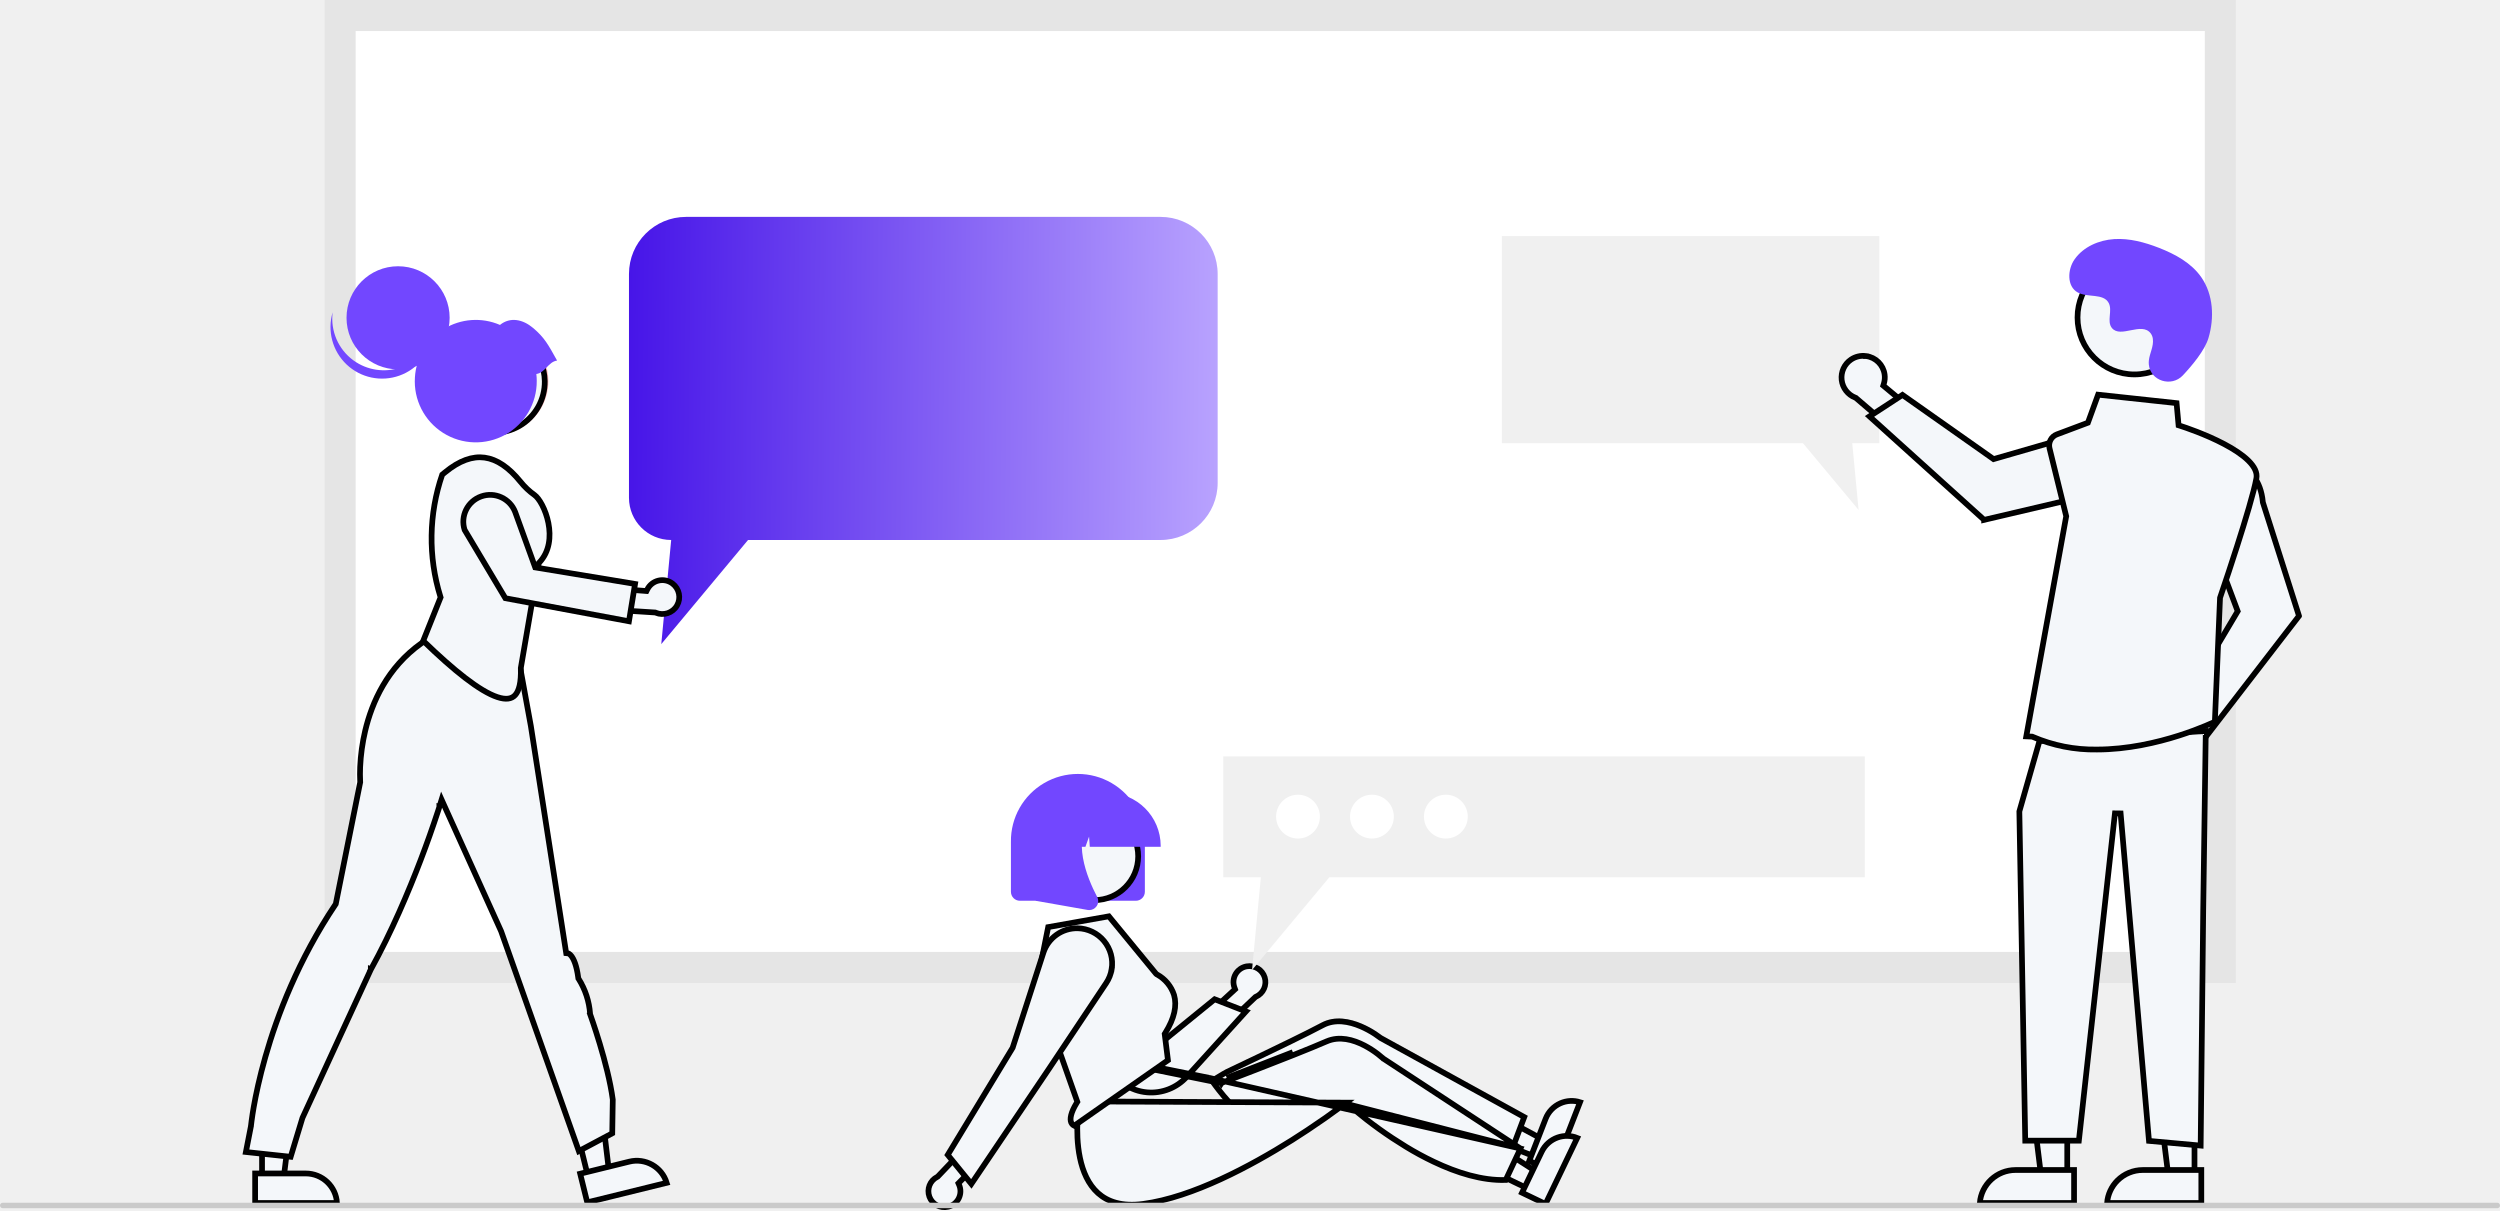
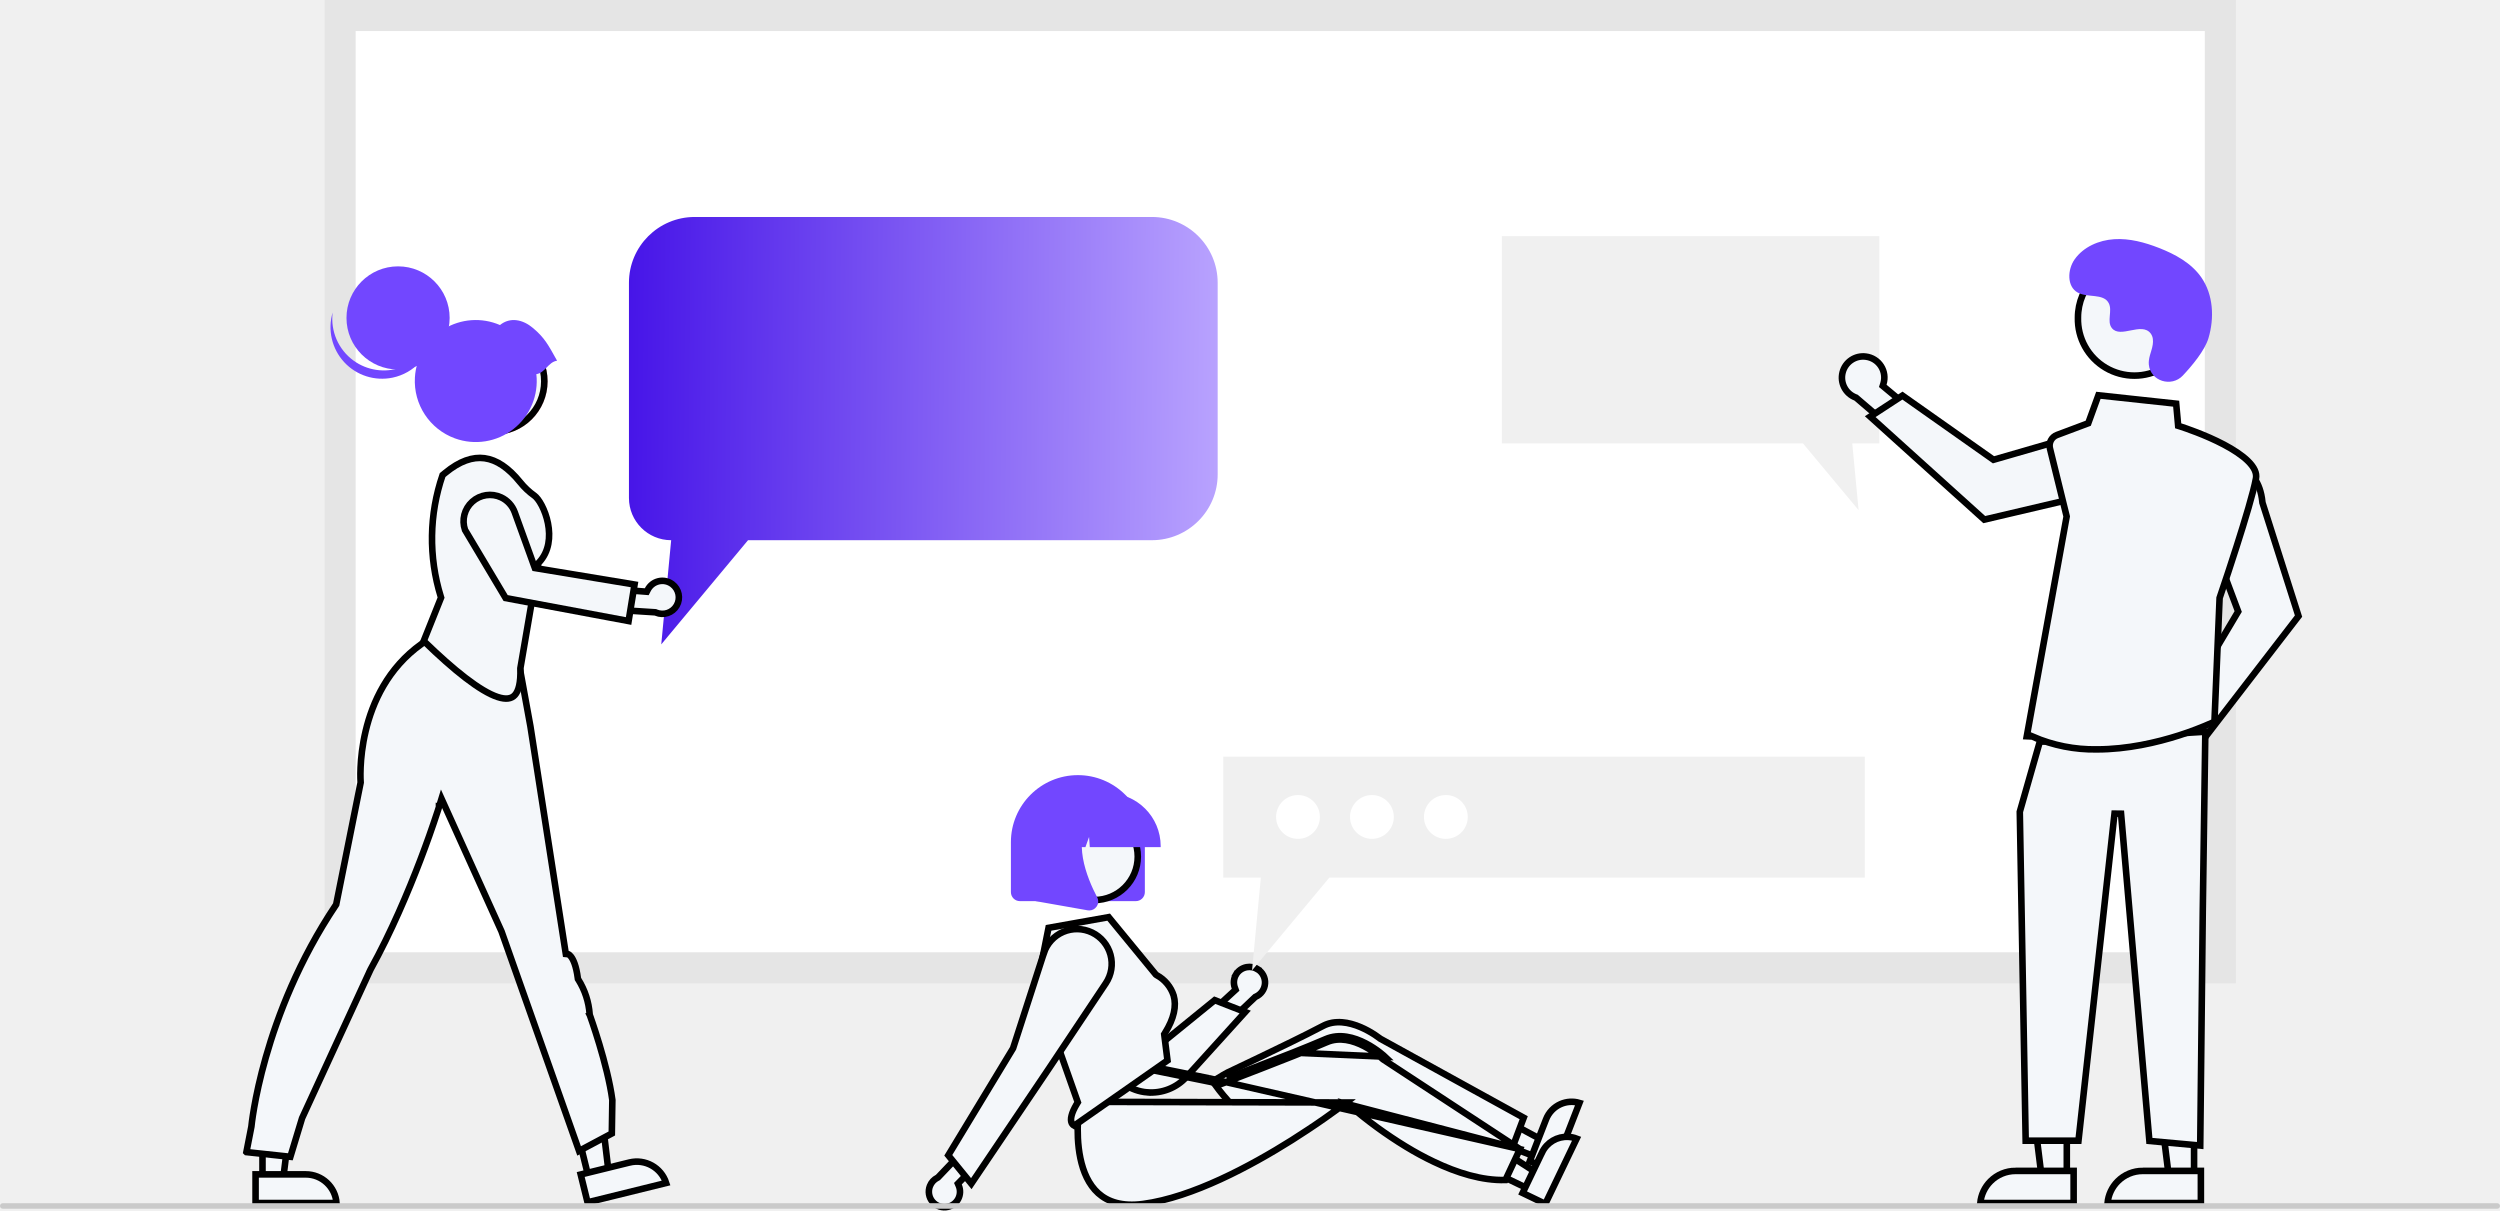
- <svg xmlns="http://www.w3.org/2000/svg" width="219" height="106" fill="none">
+ <svg xmlns="http://www.w3.org/2000/svg" width="190" height="92" fill="none">
  <g clip-path="url(#clip0)">
-     <path d="M29.796 84.747H194.5V1.36H29.796v83.388z" fill="#fff" />
-     <path d="M195.859 86.106H28.437V0H195.86v86.106zM31.155 83.388h161.987V2.718H31.155v80.67z" fill="#E5E5E5" />
-     <path d="M101.667 19a5 5 0 015 5v18.303a5 5 0 01-5 5H65.528l-7.6 9.12.868-9.12a3.698 3.698 0 01-3.698-3.698V24a5 5 0 015-5h41.569z" fill="url(#paint0_linear)" />
-     <path d="M131.564 20.68v18.146h26.376l4.873 5.847-.556-5.847h2.371V20.679h-33.064z" fill="#F0F0F0" />
-     <path d="M25.935 94.394l-1.07 8.679h-1.91v-8.68h2.98z" fill="#F4F7FA" stroke="#000" stroke-width=".5" />
-     <path d="M22.35 105.381l-.001-2.584 4.436-.001h0s0 0 0 0a2.738 2.738 0 012.733 2.584l-7.169.001zm30.983-2.895l-1.854.457-2.074-8.428 2.893-.713 1.035 8.684z" fill="#F4F7FA" stroke="#000" stroke-width=".5" />
-     <path d="M55.13 101.759l.002-.001h0a2.74 2.74 0 013.27 1.857l-6.96 1.713-.618-2.509 4.306-1.06h0zm-33.59-.844l.442-2.262.003-.012v-.012h0l.001-.002v-.004l.002-.02a16.238 16.238 0 01.049-.404 29.1 29.1 0 01.19-1.229c.186-1.06.502-2.577 1.022-4.398 1.038-3.642 2.889-8.495 6.136-13.341l.028-.042.01-.048 2.125-10.589.007-.034-.003-.035h0v-.004l-.001-.016a14.257 14.257 0 01-.002-1.27 17.22 17.22 0 01.443-3.182c.596-2.51 1.937-5.534 4.916-7.657l1.807-1.244 6.304.361 1.485 8.132 3.065 19.703.03.193.182.017a.24.24 0 01.044.02.747.747 0 01.225.207c.198.255.46.794.605 1.91l.007.055.03.046c.58.922.924 1.974 1 3.06l.002.036.012.033.235-.085-.235.085h0l.001.003.004.009.013.036a39.886 39.886 0 01.232.672c.153.454.361 1.092.583 1.829.441 1.47.932 3.325 1.14 4.894l-.046 2.952-2.926 1.558-6.806-19.25-.004-.01-.004-.01-4.938-10.915-.271-.601-.195.63.239.074-.24-.074h0v.005l-.006.016-.02.065-.081.254a95.642 95.642 0 01-1.53 4.313c-1.047 2.741-2.546 6.299-4.358 9.579l-.005.008-.004.008.227.105-.227-.105h0v.002l-.003.006-.011.023-.042.09-.16.347-.578 1.252-1.823 3.95c-1.37 2.972-2.866 6.219-3.365 7.316l-.007.015-.005.016-1.027 3.39-3.923-.42z" fill="#F4F7FA" stroke="#000" stroke-width=".5" />
-     <path d="M43.264 38.096a4.708 4.708 0 100-9.415 4.708 4.708 0 000 9.415z" fill="#FFB7B7" />
-     <path d="M47.721 33.389a4.458 4.458 0 11-8.915 0 4.458 4.458 0 018.915 0zM38.565 52.41l.033-.082-.026-.084a17.212 17.212 0 01.166-10.665l.243-.2c1.264-1.04 2.411-1.436 3.474-1.292 1.067.145 2.111.841 3.145 2.12a6.1 6.1 0 001.231 1.16l.001.001c.184.13.428.432.66.875.228.437.43.983.547 1.573.233 1.186.11 2.497-.788 3.455l-.051.055-.013.074-1.56 9.096-.004.025.001.026c.04 1.245-.161 1.979-.497 2.345-.308.337-.798.425-1.555.174-.755-.25-1.706-.822-2.828-1.685-1.086-.836-2.318-1.932-3.671-3.244l1.492-3.727zm18.793 1.242l-5.229-.333.606-1.848 3.731.29.167.014.075-.15a1.473 1.473 0 012.186-.518l.018.013a1.484 1.484 0 01-1.471 2.552l-.04-.017-.043-.003z" fill="#F4F7FA" stroke="#000" stroke-width=".5" />
-     <path d="M45.127 44.847h0l1.707 4.721.05.138.145.024 8.602 1.424-.535 3.27-10.826-2.021-3.57-5.984a2.35 2.35 0 014.427-1.572z" fill="#F4F7FA" stroke="#000" stroke-width=".5" />
-     <path d="M34.872 32.357a4.516 4.516 0 100-9.033 4.516 4.516 0 000 9.033z" fill="#7247FF" />
-     <path d="M30.977 31.58a4.516 4.516 0 006.974-2.37 4.517 4.517 0 11-8.81-1.853 4.515 4.515 0 001.836 4.224z" fill="#7247FF" />
-     <path d="M48.8 31.585c-.788-1.411-1.09-2-2.107-2.86-.899-.758-2.004-.981-2.896-.262a5.34 5.34 0 00-7.45 4.591 5.342 5.342 0 1010.672.312c0-.202-.012-.403-.036-.604.775-.109 1.042-1.068 1.817-1.177z" fill="#7247FF" />
-     <path d="M187.886 65.39l.001-.002a1.885 1.885 0 012.299-1.747l.163.037.096-.136 2.708-3.816 2.351.933-3.872 5.298-.025.035-.013.041a1.893 1.893 0 01-3.298.639 1.9 1.9 0 01-.41-1.282z" fill="#F4F7FA" stroke="#000" stroke-width=".5" />
-     <path d="M201.393 53.958l-8.258 10.713-2.102-2.733 4.929-8.29.061-.103-.042-.113-2.01-5.362 2.654-7.078c.374.221 1.415 1.008 1.599 2.985l.002.027.008.025 3.159 9.928zM163.458 31.19h.002a1.881 1.881 0 011.631 1.614c.038.273.014.55-.067.813l-.05.16.129.107 3.594 2.994-1.112 2.273-4.983-4.27-.032-.029-.041-.015a1.897 1.897 0 01-.381-3.338c.384-.26.85-.37 1.31-.31z" fill="#F4F7FA" stroke="#000" stroke-width=".5" />
-     <path d="M173.81 45.54l-10.042-9.062 2.887-1.884 7.884 5.555.098.07.115-.034 5.501-1.59 6.852 3.194c-.25.355-1.115 1.333-3.1 1.363h-.027l-.026.007-10.142 2.382zm7.28 57.25h-2.318l-1.265-10.259h3.584l-.001 10.259z" fill="#F4F7FA" stroke="#000" stroke-width=".5" />
-     <path d="M176.559 102.493h5.129v2.887h-8.256a3.141 3.141 0 013.127-2.887zm15.679.297h-2.318l-1.265-10.259h3.583v10.259z" fill="#F4F7FA" stroke="#000" stroke-width=".5" />
-     <path d="M187.706 102.493h5.129v2.887h-8.255a3.15 3.15 0 01.908-1.968 3.152 3.152 0 012.218-.919zm5.52-38.458l-.224 15.657v.001l-.224 20.661-4.527-.412-2.485-28.686-.497-.006-3.161 28.672h-4.697l-.516-28.84 1.762-6.164 14.569-.883z" fill="#F4F7FA" stroke="#000" stroke-width=".5" />
-     <path d="M178.065 64.547l-.042-.018-.046-.002-.476-.021 3.49-19.23.01-.052-.013-.052-1.45-5.898s0 0 0 0a1.039 1.039 0 01.645-1.222l2.609-.979.107-.04.04-.108.855-2.351 6.874.74.16 1.778.015.165.158.05c.39.125 2.193.724 3.838 1.593.824.436 1.593.93 2.125 1.458.537.533.787 1.05.697 1.544-.217 1.196-.974 3.698-1.7 5.968a254.297 254.297 0 01-1.475 4.462l-.011.034-.002.037-.451 10.82-.165.076c-.151.07-.371.168-.651.284-.559.234-1.355.543-2.319.85-1.928.616-4.515 1.225-7.203 1.225v0h-.004a13.592 13.592 0 01-5.615-1.111zm13.898-36.734a4.986 4.986 0 11-9.972.001 4.986 4.986 0 019.972-.001z" fill="#F4F7FA" stroke="#000" stroke-width=".5" />
-     <path d="M191.218 32.883c-.998 1.063-2.851.492-2.981-.96a1.826 1.826 0 01.002-.34c.067-.643.439-1.227.35-1.906a.997.997 0 00-.183-.468c-.795-1.065-2.662.476-3.412-.488-.46-.59.08-1.521-.273-2.182-.466-.872-1.846-.442-2.712-.92-.963-.531-.906-2.009-.272-2.908.774-1.096 2.13-1.681 3.468-1.766 1.339-.084 2.669.278 3.919.765 1.42.554 2.829 1.319 3.703 2.568 1.062 1.518 1.165 3.56.633 5.336-.323 1.08-1.427 2.4-2.242 3.268z" fill="#7247FF" />
-     <path d="M134.951 99.708l-.608 1.562-7.252-2.82.956-2.457 6.904 3.715z" fill="#F4F7FA" stroke="#000" stroke-width=".5" />
-     <path d="M135.399 97.999h0a2.457 2.457 0 011.294-1.352 2.442 2.442 0 011.717-.095l-2.325 5.983-2.127-.828.108-.277h0l.809-2.082h0l.524-1.35zm-2.95 2.706c-2.053.226-4.307-.295-6.42-1.11h0a26.927 26.927 0 01-2.537-1.133h-.001a37.063 37.063 0 01-4.757-2.889 23.36 23.36 0 01-.423-.31l-.109-.082-.027-.021-.007-.005-.002-.002h0l14.283 5.552zm0 0l.812-2.154.234.089-.234-.089.262-.694-12.572-6.924-.02-.01-.017-.014h0l-.001-.001-.006-.005-.023-.018a7.104 7.104 0 00-.447-.315 8.112 8.112 0 00-1.235-.662c-1.009-.43-2.249-.678-3.334-.1h0c-.674.358-1.675.86-2.763 1.393h0a525.84 525.84 0 01-5.606 2.692c-.146.07-.522.296-.878.516-.165.101-.321.199-.44.274.016.021.032.045.049.07.125.177.308.43.539.724a16.2 16.2 0 001.86 2.025c.753.68 1.594 1.264 2.44 1.527.834.26 1.666.208 2.449-.373a69.53 69.53 0 001.302-.992h.001a66.38 66.38 0 002.869-2.362l.116-.102.029-.027.007-.006.002-.002h.001l14.604 5.54z" fill="#F4F7FA" stroke="#000" stroke-width=".5" />
-     <path opacity=".14" d="M132.449 100.705c-2.053.226-4.307-.295-6.42-1.11h0a26.927 26.927 0 01-2.537-1.133h-.001a37.063 37.063 0 01-4.757-2.889 23.36 23.36 0 01-.423-.31l-.109-.082-.027-.021-.007-.005-.002-.002h0l14.283 5.552zm0 0l.812-2.154.234.089-.234-.089.262-.694-12.572-6.924-.02-.01-.017-.014h0l-.001-.001-.006-.005-.023-.018a7.104 7.104 0 00-.447-.315 8.112 8.112 0 00-1.235-.662c-1.009-.43-2.249-.678-3.334-.1h0c-.674.358-1.675.86-2.763 1.393h0a525.84 525.84 0 01-5.606 2.692c-.146.07-.522.296-.878.516-.165.101-.321.199-.44.274.016.021.032.045.049.07.125.177.308.43.539.724a16.2 16.2 0 001.86 2.025c.753.68 1.594 1.264 2.44 1.527.834.26 1.666.208 2.449-.373a69.53 69.53 0 001.302-.992h.001a66.38 66.38 0 002.869-2.362l.116-.102.029-.027.007-.006.002-.002h.001l14.604 5.54z" fill="#F4F7FA" stroke="#000" stroke-width=".5" />
-     <path d="M99.5 78.907H89.345a.789.789 0 01-.788-.788v-4.378a5.867 5.867 0 1111.733 0v4.378a.79.79 0 01-.788.788z" fill="#7247FF" />
-     <path d="M106.336 90.78l-.883-1.6 2.617-2.408.123-.113-.057-.157a1.395 1.395 0 011.046-1.845l.022-.004a1.402 1.402 0 01.818 2.66l-.039.017-.032.03-3.615 3.42z" fill="#F4F7FA" stroke="#000" stroke-width=".5" />
-     <path d="M100.496 95.691h-.001a4.162 4.162 0 01-3.353-2.24h0l-4.425-8.517s0 0 0 0a2.194 2.194 0 013.783-2.21l4.075 9.141.132.298.254-.205 5.441-4.422 2.742 1.067-5.187 5.728s0 0 0 0a4.212 4.212 0 01-3.461 1.36zm33.977 6.873l-.725 1.511-7.014-3.369 1.141-2.376 6.598 4.234z" fill="#F4F7FA" stroke="#000" stroke-width=".5" />
-     <path d="M135.052 100.894h0a2.451 2.451 0 011.394-1.249 2.44 2.44 0 011.719.038l-2.778 5.787-2.057-.989.129-.268h0l.966-2.014h0l.627-1.305zm-1.86-.285l-12.003-7.87-.019-.011-.016-.016h0-.001l-.005-.005-.022-.02a7.075 7.075 0 00-.422-.349 8.06 8.06 0 00-1.179-.755c-.974-.506-2.191-.848-3.317-.356h-.001c-.699.305-1.735.728-2.861 1.177h-.001c-2.186.87-4.718 1.842-5.795 2.253m25.642 5.952l-27.285-6.192m27.285 6.192l-.315.672-.975 2.085c-2.063.067-4.271-.625-6.315-1.6h0a26.892 26.892 0 01-2.443-1.324l-.001-.001a37.1 37.1 0 01-4.521-3.245 23.663 23.663 0 01-.397-.342l-.103-.09-.026-.024-.006-.005-.001-.002h-.001 0l15.104 3.876zm-25.642-5.952l-.09-.233m.09.233l-.09-.233m.09.233l-.391.15-.103.039-.027.01-.007.002h-.001l-.001.001h0l-.088-.234.088.234-.067.026-.071-.015-1.024-.208.049-.245m1.553.007a513.333 513.333 0 005.793-2.252l-5.793 2.252zm-1.553-.007l-.05.245-2.89-.585h-.001l-2.51-.51m5.451.85l-2.891-.585-2.597-.527m.037.262l.078-.04-.115-.222m.037.262l-.087-.017.05-.245m.037.262l-5.926 3.079m5.889-3.341l-6.116 3.177m0 0l.246.043h0v.001l-.001.005-.004.02a7.148 7.148 0 00-.013.083l-.001.011m-.227-.163l.115.222.112-.058m-.227-.164l23.63.11-.166.128h0-.001l-.001.002-.008.006-.031.024-.124.093a66.777 66.777 0 01-3.042 2.133l-.001.001c-.427.284-.885.581-1.375.89-3.616 2.274-8.72 5.017-13.038 5.594h0c-1.864.249-3.114-.188-3.96-.947-.856-.767-1.334-1.894-1.582-3.085-.249-1.189-.263-2.416-.214-3.35a16.164 16.164 0 01.14-1.436m-11.476 9.067l.002.013-.004-.013a1.398 1.398 0 01-1.638-.883 1.4 1.4 0 01.684-1.73l.038-.02.03-.031 3.434-3.603.965 1.553-2.49 2.539-.117.12.066.153a1.395 1.395 0 01-.97 1.902zm16.651-30.705a3.845 3.845 0 11-7.69 0 3.845 3.845 0 017.69 0z" fill="#F4F7FA" stroke="#000" stroke-width=".5" />
-     <path d="M94.314 96.62l.061-.101-.04-.111-3.544-10.05 1.029-5.144 5.316-.944 4.118 5.012.017.02.021.018.03.023.016.013.019.01a3.141 3.141 0 011.49 1.795c.266.932.036 2.038-.758 3.31h0l-.017.026-.046.075.011.088.276 2.216-8.21 5.739a.585.585 0 01-.265-.277c-.064-.148-.08-.36-.008-.65.07-.289.222-.636.463-1.032h0l.02-.036z" fill="#F4F7FA" stroke="#000" stroke-width=".5" />
-     <path d="M97.383 84.896l.247.04-.247-.04c-.07.436-.234.85-.479 1.218l-4.93 7.387v.001l-6.885 10.208-2.066-2.543 5.67-9.36.015-.025.009-.028 2.686-8.303a3.088 3.088 0 013.008-2.135 3.085 3.085 0 012.972 3.58z" fill="#F4F7FA" stroke="#000" stroke-width=".5" />
-     <path d="M101.676 74.18h-6.21l-.064-.893-.318.892h-.957l-.126-1.767-.63 1.767H91.52v-.088a4.646 4.646 0 014.64-4.64h.876a4.647 4.647 0 014.64 4.64v.088z" fill="#7247FF" />
-     <path d="M95.415 79.724a.816.816 0 01-.14-.012l-4.547-.803v-7.516h5.006l-.124.145c-1.724 2.01-.425 5.272.503 7.037a.777.777 0 01-.062.824.785.785 0 01-.636.325z" fill="#7247FF" />
-     <path d="M163.357 66.258v10.59h-46.905l-6.774 8.127.774-8.128h-3.296V66.258h56.201z" fill="#F0F0F0" />
-     <path d="M126.657 73.455a1.919 1.919 0 100-3.838 1.919 1.919 0 000 3.838zm-6.476 0a1.919 1.919 0 100-3.838 1.919 1.919 0 000 3.838zm-6.477 0a1.919 1.919 0 100-3.838 1.919 1.919 0 000 3.838z" fill="#fff" />
-     <path d="M218.76 105.84H.24a.24.24 0 110-.48h218.52a.24.24 0 01.17.41.24.24 0 01-.17.07z" fill="#CACACA" />
+     <path d="M25.85 73.555h142.895V1.18H25.851v72.374z" fill="#fff" />
+     <path d="M169.923 74.734H24.672V0h145.251v74.734zm-142.894-2.36h140.537V2.36H27.029v70.016z" fill="#E5E5E5" />
+     <path d="M87.543 16.49a5 5 0 015 5v14.565a5 5 0 01-5 5H56.85l-6.594 7.916.753-7.916a3.208 3.208 0 01-3.209-3.208V21.49a5 5 0 015-5h34.742z" fill="url(#paint0_linear)" />
+     <path d="M114.142 17.948v15.75h22.884l4.228 5.075-.483-5.075h2.057v-15.75h-28.686z" fill="#F0F0F0" />
+     <path d="M22.463 81.96l-.92 7.467h-1.594V81.96h2.514z" fill="#F4F7FA" stroke="#000" stroke-width=".5" />
+     <path d="M19.423 91.43v-2.177h3.816s0 0 0 0a2.34 2.34 0 012.335 2.177h-6.151zm26.811-2.504l-1.547.38-1.784-7.25 2.442-.601.89 7.47z" fill="#F4F7FA" stroke="#000" stroke-width=".5" />
+     <path d="M50.627 89.906l-5.973 1.471-.52-2.114 3.704-.912h.001a2.34 2.34 0 012.788 1.555zm-31.9-2.348l.377-1.928.002-.012.002-.013h0V85.6l.002-.017a7.966 7.966 0 01.041-.35c.033-.244.085-.605.166-1.065.16-.919.435-2.234.885-3.813.9-3.159 2.505-7.368 5.32-11.57l.027-.042.01-.048 1.844-9.19.007-.035-.003-.034h0v-.017a4.096 4.096 0 01-.012-.276c-.005-.192-.006-.473.01-.822.03-.7.126-1.67.383-2.757.515-2.174 1.676-4.79 4.252-6.626l1.558-1.073 5.432.311 1.283 7.032 2.659 17.1.03.193.18.017a.208.208 0 01.03.013c.035.02.102.066.185.172.166.215.392.676.518 1.642l.007.054.029.047a5.7 5.7 0 01.863 2.64l.002.036.012.033.235-.085-.235.085h0l.001.002.003.008.011.031a25.882 25.882 0 01.202.584c.132.393.313.946.505 1.585.383 1.276.807 2.882.988 4.24l-.04 2.54-2.487 1.326L38.12 70.8l-.004-.01-.004-.01-4.284-9.473-.272-.601-.194.63.238.074-.238-.074h0v.001l-.002.004-.004.014-.018.056-.07.22a82.962 82.962 0 01-1.327 3.742c-.908 2.378-2.208 5.464-3.78 8.31l-.003.007-.004.008.227.105-.227-.105h0l-.001.002-.002.005-.01.02-.036.079-.139.3-.502 1.087-1.581 3.428c-1.19 2.58-2.487 5.398-2.92 6.35l-.006.015-.005.016-.884 2.916-3.34-.357z" fill="#F4F7FA" stroke="#000" stroke-width=".5" />
+     <path d="M37.535 33.065a4.085 4.085 0 004.084-4.086 4.085 4.085 0 10-4.084 4.086z" fill="#FFB7B7" />
+     <path d="M41.369 28.979a3.835 3.835 0 11-3.834-3.836 3.835 3.835 0 013.834 3.836zM33.489 45.5l.033-.082-.026-.084a14.91 14.91 0 01.14-9.227l.204-.168c1.092-.9 2.08-1.237 2.989-1.114.914.124 1.813.721 2.707 1.828.31.386.671.727 1.075 1.014h0c.154.108.363.365.563.748.196.376.371.848.471 1.357.201 1.023.094 2.148-.675 2.97l-.052.054-.012.074-1.353 7.895-.004.025v.025c.036 1.08-.14 1.705-.422 2.013-.255.278-.663.358-1.314.142-.65-.216-1.471-.71-2.444-1.458-.937-.72-2-1.666-3.166-2.798l1.286-3.214zm16.276 1.033l-4.494-.287.505-1.538 3.21.25.167.013.076-.149a1.247 1.247 0 011.846-.439l.016.012a1.254 1.254 0 01-1.243 2.158l-.04-.017-.043-.003z" fill="#F4F7FA" stroke="#000" stroke-width=".5" />
+     <path d="M39.12 38.935h0l1.481 4.098.05.137.145.024 7.43 1.231-.453 2.773-9.345-1.746-3.087-5.177a2.007 2.007 0 012.746-2.474c.481.226.853.634 1.033 1.134z" fill="#F4F7FA" stroke="#000" stroke-width=".5" />
+     <path d="M30.255 28.083a3.92 3.92 0 003.918-3.92 3.92 3.92 0 10-3.919 3.92z" fill="#7247FF" />
+     <path d="M26.875 27.41a3.918 3.918 0 006.05-2.058A3.922 3.922 0 0129.84 28.7a3.917 3.917 0 01-4.557-4.956 3.922 3.922 0 001.593 3.666z" fill="#7247FF" />
+     <path d="M42.338 27.414c-.684-1.226-.946-1.737-1.828-2.482-.78-.66-1.74-.853-2.513-.229a4.632 4.632 0 00-6.464 3.985 4.638 4.638 0 003.04 4.628 4.632 4.632 0 006.189-4.881c.672-.095.903-.927 1.576-1.021z" fill="#7247FF" />
+     <path d="M163.04 56.755v-.001a1.6 1.6 0 011.954-1.486l.163.037.096-.136 2.334-3.29 1.977.784-3.335 4.564-.025.035-.012.041a1.614 1.614 0 01-1.82 1.127 1.612 1.612 0 01-1.332-1.675z" fill="#F4F7FA" stroke="#000" stroke-width=".5" />
+     <path d="M174.688 46.825l-7.128 9.251-1.784-2.32 4.265-7.177.062-.103-.042-.112-1.741-4.642 2.285-6.095c.343.214 1.184.9 1.337 2.545l.002.027.009.026 2.735 8.6zm-32.879-19.722h.001a1.602 1.602 0 011.33 2.064l-.05.16.128.107 3.099 2.582-.935 1.91-4.29-3.678-.033-.028-.04-.015a1.61 1.61 0 01-.982-1.902 1.609 1.609 0 011.772-1.2z" fill="#F4F7FA" stroke="#000" stroke-width=".5" />
+     <path d="M150.804 39.49l-8.668-7.825 2.45-1.6 6.821 4.809.099.069.115-.033 4.76-1.377 5.897 2.75c-.24.326-.988 1.112-2.639 1.137h-.027l-.026.007-8.782 2.063zm6.273 49.69h-1.948l-1.09-8.837h3.039l-.001 8.838z" fill="#F4F7FA" stroke="#000" stroke-width=".5" />
+     <path d="M153.179 88.99h4.417v2.439h-7.094a2.697 2.697 0 01.776-1.652 2.693 2.693 0 011.901-.788zm13.57.19H164.8l-1.09-8.837h3.039v8.838z" fill="#F4F7FA" stroke="#000" stroke-width=".5" />
+     <path d="M162.85 88.99h4.417v2.439h-7.093a2.697 2.697 0 01.775-1.652 2.687 2.687 0 011.901-.788zm4.755-33.378l-.193 13.554h0l-.195 17.897-3.864-.351-2.153-24.87-.497-.006-2.739 24.856h-4.013l-.447-24.994 1.52-5.323 12.581-.763z" fill="#F4F7FA" stroke="#000" stroke-width=".5" />
+     <path d="M154.499 55.992l-.043-.019-.046-.002-.375-.016 3.022-16.653.009-.052-.012-.052-1.259-5.119s0 0 0 0a.868.868 0 01.539-1.022l2.264-.85.108-.04.039-.108.733-2.016 5.911.637.137 1.516.014.165.158.05c.338.109 1.9.627 3.325 1.38.713.378 1.377.806 1.835 1.26.464.46.671.898.596 1.31-.188 1.036-.844 3.206-1.474 5.176a213.682 213.682 0 01-1.279 3.873l-.011.034-.002.036-.39 9.37-.125.059a24.735 24.735 0 01-2.573.983c-1.671.534-3.912 1.061-6.24 1.061v0h-.004c-1.669.028-3.325-.3-4.857-.962zM166.51 24.14a4.294 4.294 0 11-8.585 0 4.294 4.294 0 014.293-4.295 4.294 4.294 0 014.292 4.295z" fill="#F4F7FA" stroke="#000" stroke-width=".5" />
+     <path d="M165.897 28.54c-.866.922-2.473.427-2.586-.834a1.521 1.521 0 01.002-.294c.058-.558.38-1.065.303-1.655a.86.86 0 00-.159-.406c-.69-.924-2.309.413-2.96-.423-.399-.514.07-1.321-.236-1.895-.405-.757-1.603-.383-2.354-.798-.835-.46-.785-1.744-.235-2.524.671-.951 1.847-1.46 3.009-1.532 1.161-.074 2.315.24 3.399.663 1.232.48 2.454 1.145 3.212 2.229.923 1.318 1.011 3.09.55 4.632-.28.937-1.238 2.083-1.945 2.836z" fill="#7247FF" />
+     <path d="M117.039 86.554l-.504 1.298-6.23-2.423.803-2.067 5.931 3.192z" fill="#F4F7FA" stroke="#000" stroke-width=".5" />
+     <path d="M117.501 85.068h0a2.092 2.092 0 011.104-1.156 2.086 2.086 0 011.433-.09l-1.992 5.128-1.784-.694.081-.21h.001l.701-1.808h0l.456-1.17zm-2.615 2.306c-1.768.19-3.71-.26-5.534-.964h0a23.29 23.29 0 01-2.198-.982h-.001a32.183 32.183 0 01-4.122-2.504 22.56 22.56 0 01-.367-.269l-.094-.072-.024-.018-.006-.004-.001-.001h0l12.347 4.814zm0 0l.697-1.85.234.088-.234-.088.217-.577-10.882-5.995-.019-.01-.018-.014h0v-.001l-.005-.004-.02-.015a5.92 5.92 0 00-.386-.272 6.988 6.988 0 00-1.065-.573c-.873-.371-1.936-.582-2.865-.087h0a93.01 93.01 0 01-2.398 1.21h0a451.32 451.32 0 01-4.864 2.336c-.125.06-.45.254-.758.445-.13.08-.254.158-.352.22l.022.032c.109.154.267.372.466.628.4.511.96 1.167 1.61 1.753.652.589 1.378 1.092 2.105 1.318.715.223 1.426.178 2.095-.318.402-.3.779-.587 1.129-.861h0a57.994 57.994 0 002.488-2.048l.101-.09.025-.022.006-.006.002-.001h0l12.669 4.802z" fill="#F4F7FA" stroke="#000" stroke-width=".5" />
+     <path opacity=".14" d="M114.886 87.374c-1.768.19-3.71-.26-5.534-.964h0a23.29 23.29 0 01-2.198-.982h-.001a32.183 32.183 0 01-4.122-2.504 22.56 22.56 0 01-.367-.269l-.094-.072-.024-.018-.006-.004-.001-.001h0l12.347 4.814zm0 0l.697-1.85.234.088-.234-.088.217-.577-10.882-5.995-.019-.01-.018-.014h0v-.001l-.005-.004-.02-.015a5.92 5.92 0 00-.386-.272 6.988 6.988 0 00-1.065-.573c-.873-.371-1.936-.582-2.865-.087h0a93.01 93.01 0 01-2.398 1.21h0a451.32 451.32 0 01-4.864 2.336c-.125.06-.45.254-.758.445-.13.08-.254.158-.352.22l.022.032c.109.154.267.372.466.628.4.511.96 1.167 1.61 1.753.652.589 1.378 1.092 2.105 1.318.715.223 1.426.178 2.095-.318.402-.3.779-.587 1.129-.861h0a57.994 57.994 0 002.488-2.048l.101-.09.025-.022.006-.006.002-.001h0l12.669 4.802z" fill="#F4F7FA" stroke="#000" stroke-width=".5" />
+     <path d="M86.325 68.486h-8.812a.684.684 0 01-.684-.684v-3.8a5.094 5.094 0 015.09-5.092 5.088 5.088 0 015.09 5.092v3.8a.685.685 0 01-.684.684z" fill="#7247FF" />
+     <path d="M93.905 75.223l-.057-.157a1.174 1.174 0 01.085-.991l-.216-.125.216.125a1.174 1.174 0 01.797-.567l.02-.004c.284-.051.578.003.825.153l.13-.213-.13.213a1.183 1.183 0 01-.136 2.093l-.039.018-.031.03-3.105 2.938-.734-1.329 2.252-2.072.123-.112z" fill="#F4F7FA" stroke="#000" stroke-width=".5" />
+     <path d="M87.191 83.02h0a3.577 3.577 0 01-2.883-1.926h0L80.469 73.7s0 0 0 0a1.872 1.872 0 012.1-2.68 1.87 1.87 0 011.124.793l3.533 7.932.133.298.253-.206 4.706-3.825 2.317.902-4.468 4.935s0 0 0 0a3.62 3.62 0 01-2.976 1.17zm29.433 6.01l-.603 1.254-6.025-2.894.96-2 5.668 3.64z" fill="#F4F7FA" stroke="#000" stroke-width=".5" />
+     <path d="M117.198 87.583h.001a2.08 2.08 0 011.996-1.181c.216.011.428.057.629.134l-2.38 4.96-1.725-.83.097-.202h0l.839-1.748h0l.543-1.133zm-1.686-.251l-10.389-6.814-.019-.012-.016-.015h0l-.001-.001-.004-.004-.018-.017c-.017-.015-.042-.038-.076-.066a7.033 7.033 0 00-1.307-.887c-.842-.438-1.886-.73-2.849-.308h-.001c-.607.265-1.506.633-2.483 1.022h0a448.104 448.104 0 01-5.03 1.956m22.193 5.146l-23.629-5.386m23.629 5.386l-.26.558-.838 1.79c-1.777.054-3.679-.543-5.443-1.386h0a23.243 23.243 0 01-2.116-1.147h-.001a32.079 32.079 0 01-4.263-3.11l-.089-.079-.022-.02-.005-.005h-.001l-.001-.001h0l13.039 3.4zM93.32 82.186l-.09-.234m.09.234l-.09-.234m.09.234l-.339.129-.09.034-.023.009-.006.002h-.001 0l-.09-.233.09.234-.068.025-.071-.014-.889-.18.05-.246m1.348.006c.934-.357 3.13-1.2 5.025-1.954m-5.025 1.954l5.025-1.954m-6.373 1.948l-.05.245-2.508-.508h0l-2.166-.44m4.724.703l-2.508-.508-2.253-.457m.037.263l.078-.041-.115-.222m.037.263l-.087-.018.05-.245m.037.263l-5.117 2.658m5.08-2.921l-5.307 2.757m0 0l.246.043h0v.006l-.004.017a4.597 4.597 0 00-.015.098m-.227-.164l.115.222.112-.058m-.227-.164l20.503.052-.166.129h0l-.002.001-.007.006-.027.02a28.936 28.936 0 01-.521.388c-.482.353-1.252.902-2.223 1.544h-.001c-.37.247-.768.504-1.192.772-3.137 1.974-7.56 4.35-11.299 4.85h0c-1.609.216-2.683-.162-3.41-.813-.734-.66-1.146-1.63-1.361-2.66-.215-1.028-.228-2.09-.185-2.899a14.012 14.012 0 01.118-1.226m16.214-3.904a93.93 93.93 0 002.477-1.019c2.136-.935 4.527 1.33 4.527 1.33l-7.004-.311zM72.049 91.717l.001.014-.003-.013a1.181 1.181 0 01-1.371-1.586c.106-.27.307-.49.566-.621l.038-.02.03-.03 2.949-3.097.8 1.29-2.14 2.185-.117.12.065.153a1.176 1.176 0 01-.818 1.605zM86.47 65.1a3.304 3.304 0 11-3.304-3.304A3.304 3.304 0 0186.47 65.1z" fill="#F4F7FA" stroke="#000" stroke-width=".5" />
+     <path d="M81.853 83.875l.061-.1-.039-.112-3.072-8.714.886-4.433 4.57-.813 3.561 4.335.017.022.022.016.025.02.017.013.018.01c.608.33 1.065.882 1.278 1.54.227.796.031 1.746-.655 2.844h0l-.014.024-.047.075.01.088.239 1.903-7.09 4.958a.474.474 0 01-.198-.215c-.052-.12-.066-.296-.005-.543.06-.247.19-.544.398-.887h0l.018-.03z" fill="#F4F7FA" stroke="#000" stroke-width=".5" />
+     <path d="M84.045 74.722l-4.278 6.412h0l-5.948 8.823-1.75-2.154 4.907-8.105.015-.024.01-.028 2.33-7.207-.166-.053.166.053a2.645 2.645 0 013.666-1.566 2.644 2.644 0 011.048 3.849z" fill="#F4F7FA" stroke="#000" stroke-width=".5" />
+     <path d="M88.212 64.381h-5.388l-.055-.774-.276.774h-.83l-.11-1.534-.547 1.534h-1.605v-.076a4.034 4.034 0 014.026-4.028h.76a4.03 4.03 0 014.025 4.028v.076z" fill="#7247FF" />
+     <path d="M82.78 69.195a.69.69 0 01-.12-.011l-3.946-.696v-6.524h4.343l-.108.125c-1.496 1.746-.369 4.576.436 6.108a.674.674 0 01-.053.716.68.68 0 01-.552.282z" fill="#7247FF" />
+     <path d="M141.725 57.507v9.19h-40.694l-5.876 7.054.67-7.054h-2.858v-9.19h48.758z" fill="#F0F0F0" />
+     <path d="M109.885 63.753a1.665 1.665 0 100-3.33 1.665 1.665 0 000 3.33zm-5.618 0a1.665 1.665 0 10-.002-3.33 1.665 1.665 0 00.002 3.33zm-5.619 0a1.665 1.665 0 10-.001-3.33 1.665 1.665 0 000 3.33z" fill="#fff" />
+     <path d="M189.792 91.862H.208a.208.208 0 110-.417h189.584a.208.208 0 010 .417z" fill="#CACACA" />
  </g>
  <defs>
-     <linearGradient id="paint0_linear" x1="54.819" y1="20.834" x2="108.566" y2="21.353" gradientUnits="userSpaceOnUse">
+     <linearGradient id="paint0_linear" x1="47.56" y1="18.082" x2="94.19" y2="18.532" gradientUnits="userSpaceOnUse">
      <stop stop-color="#4614E8" />
      <stop offset="1" stop-color="#BCA7FF" />
    </linearGradient>
    <clipPath id="clip0">
-       <path fill="#fff" d="M0 0h219v106H0z" />
+       <path fill="#fff" d="M0 0h190v92H0z" />
    </clipPath>
  </defs>
</svg>
